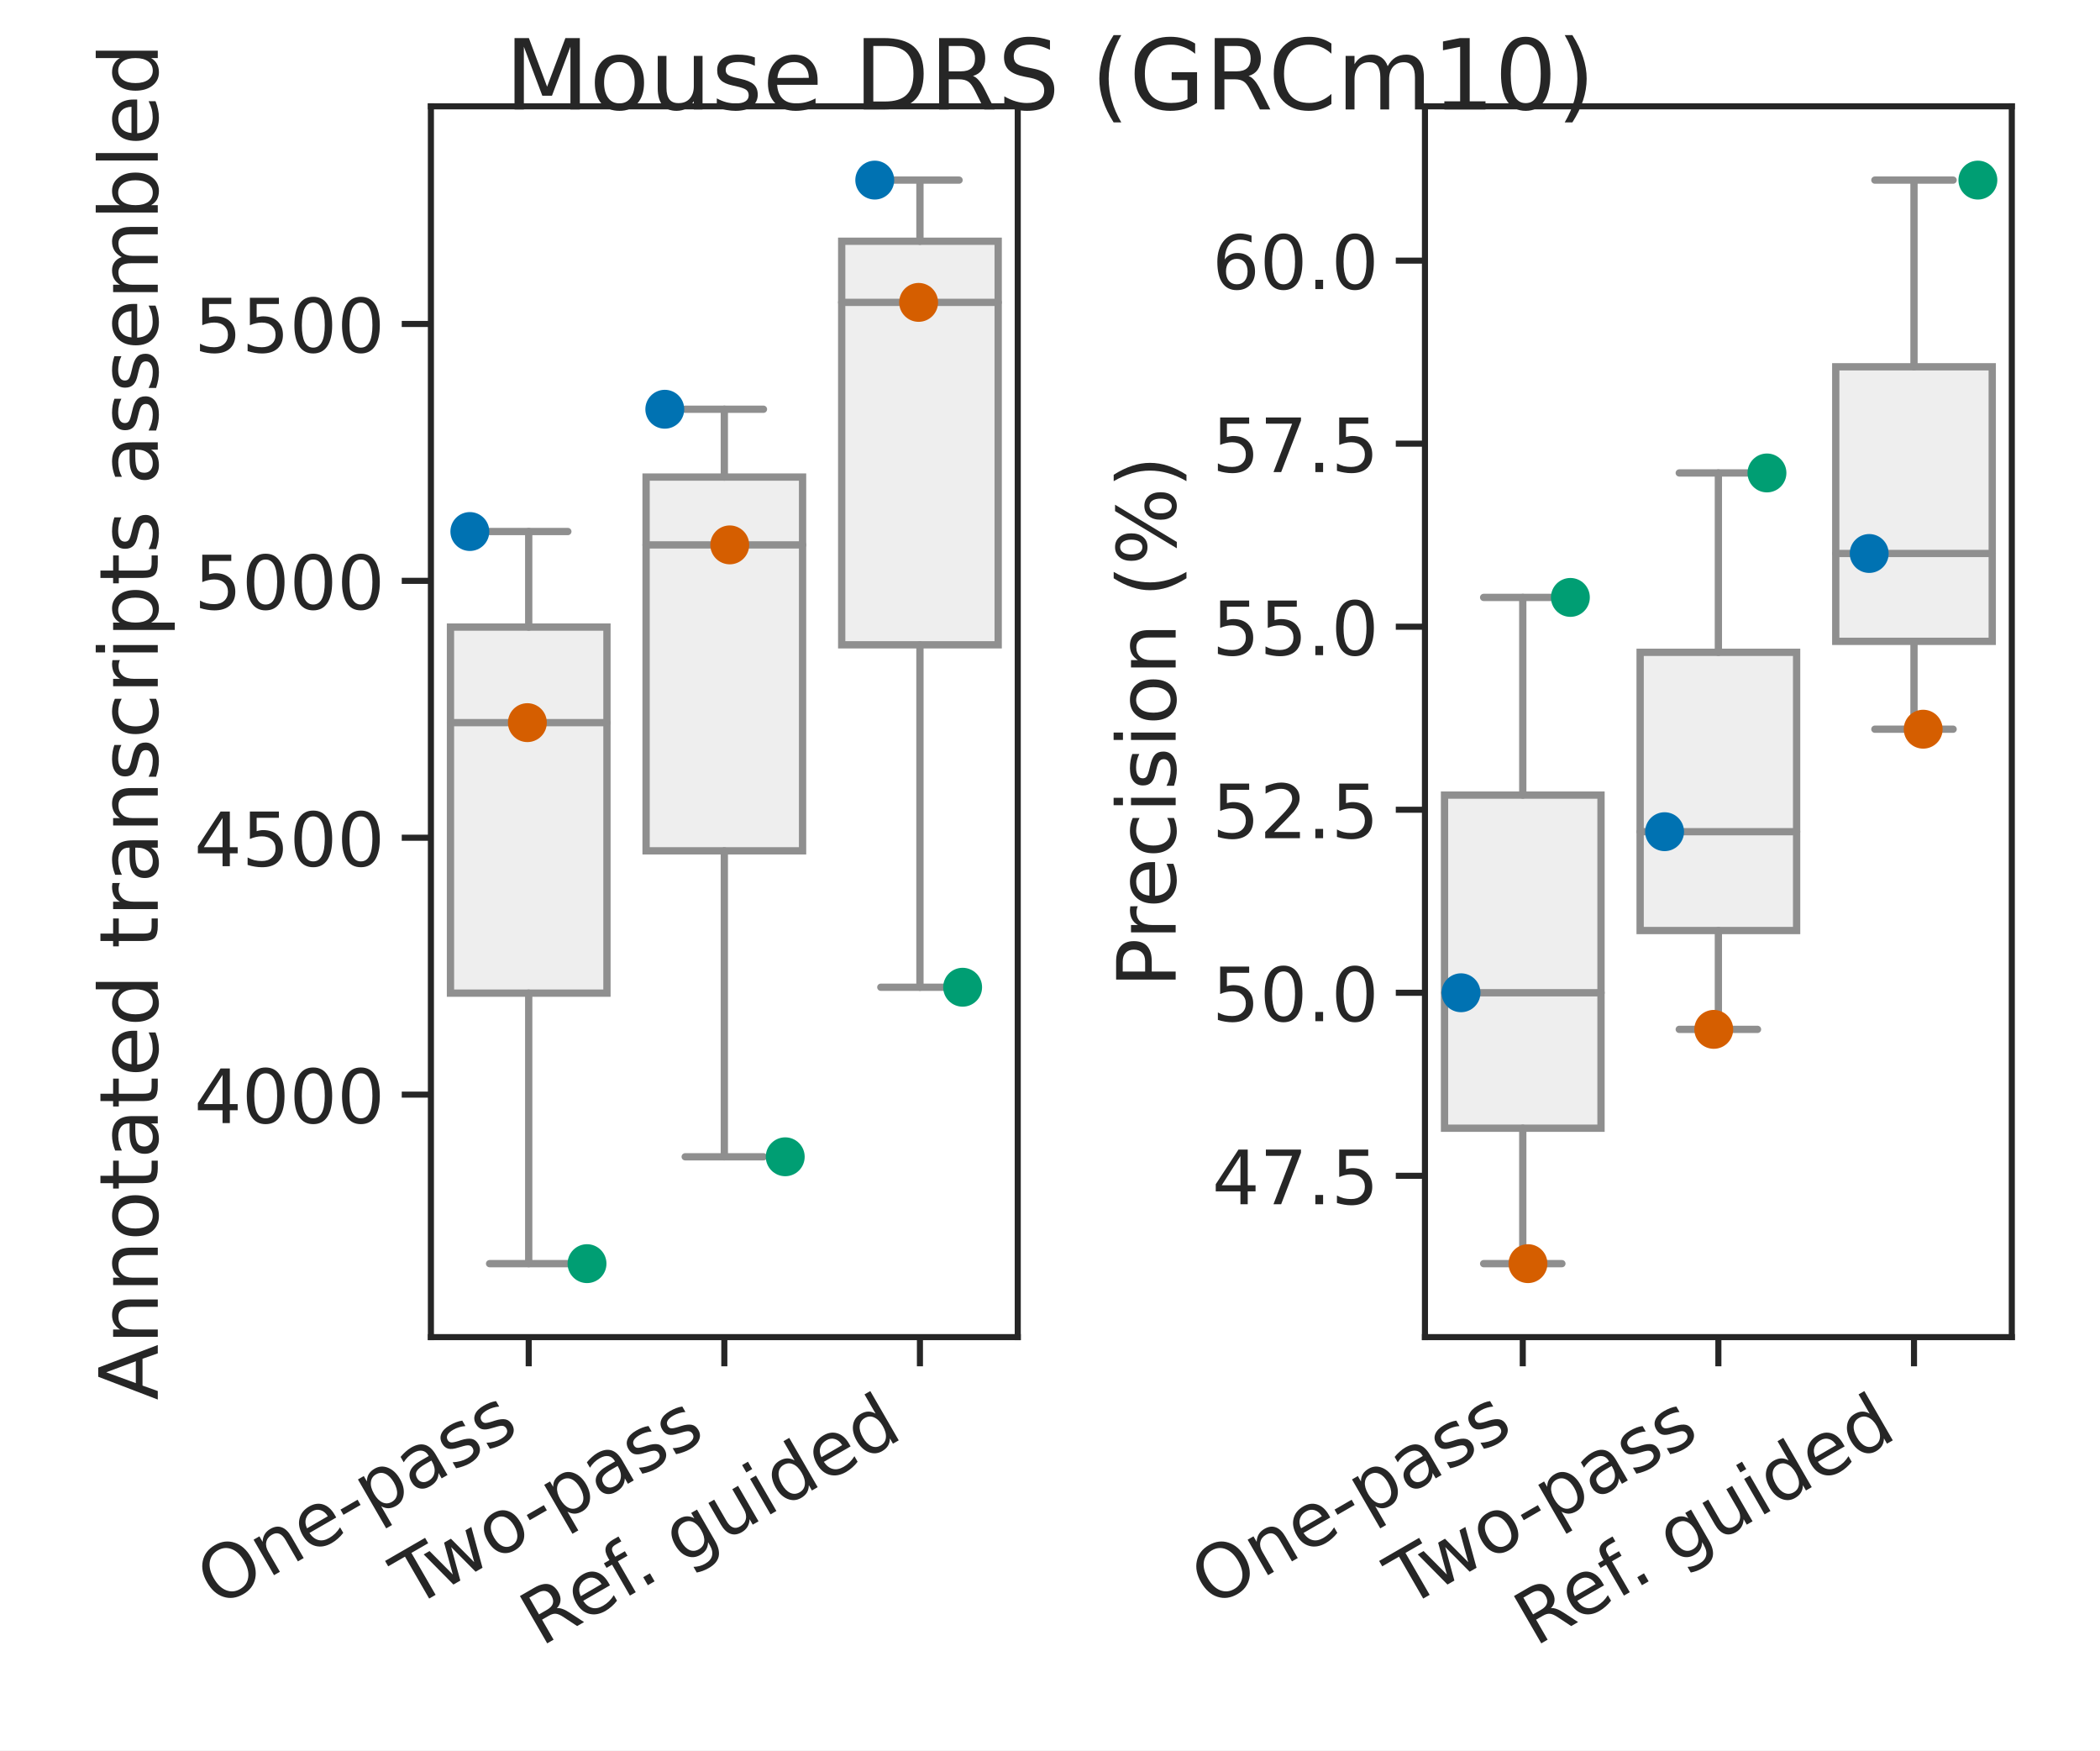
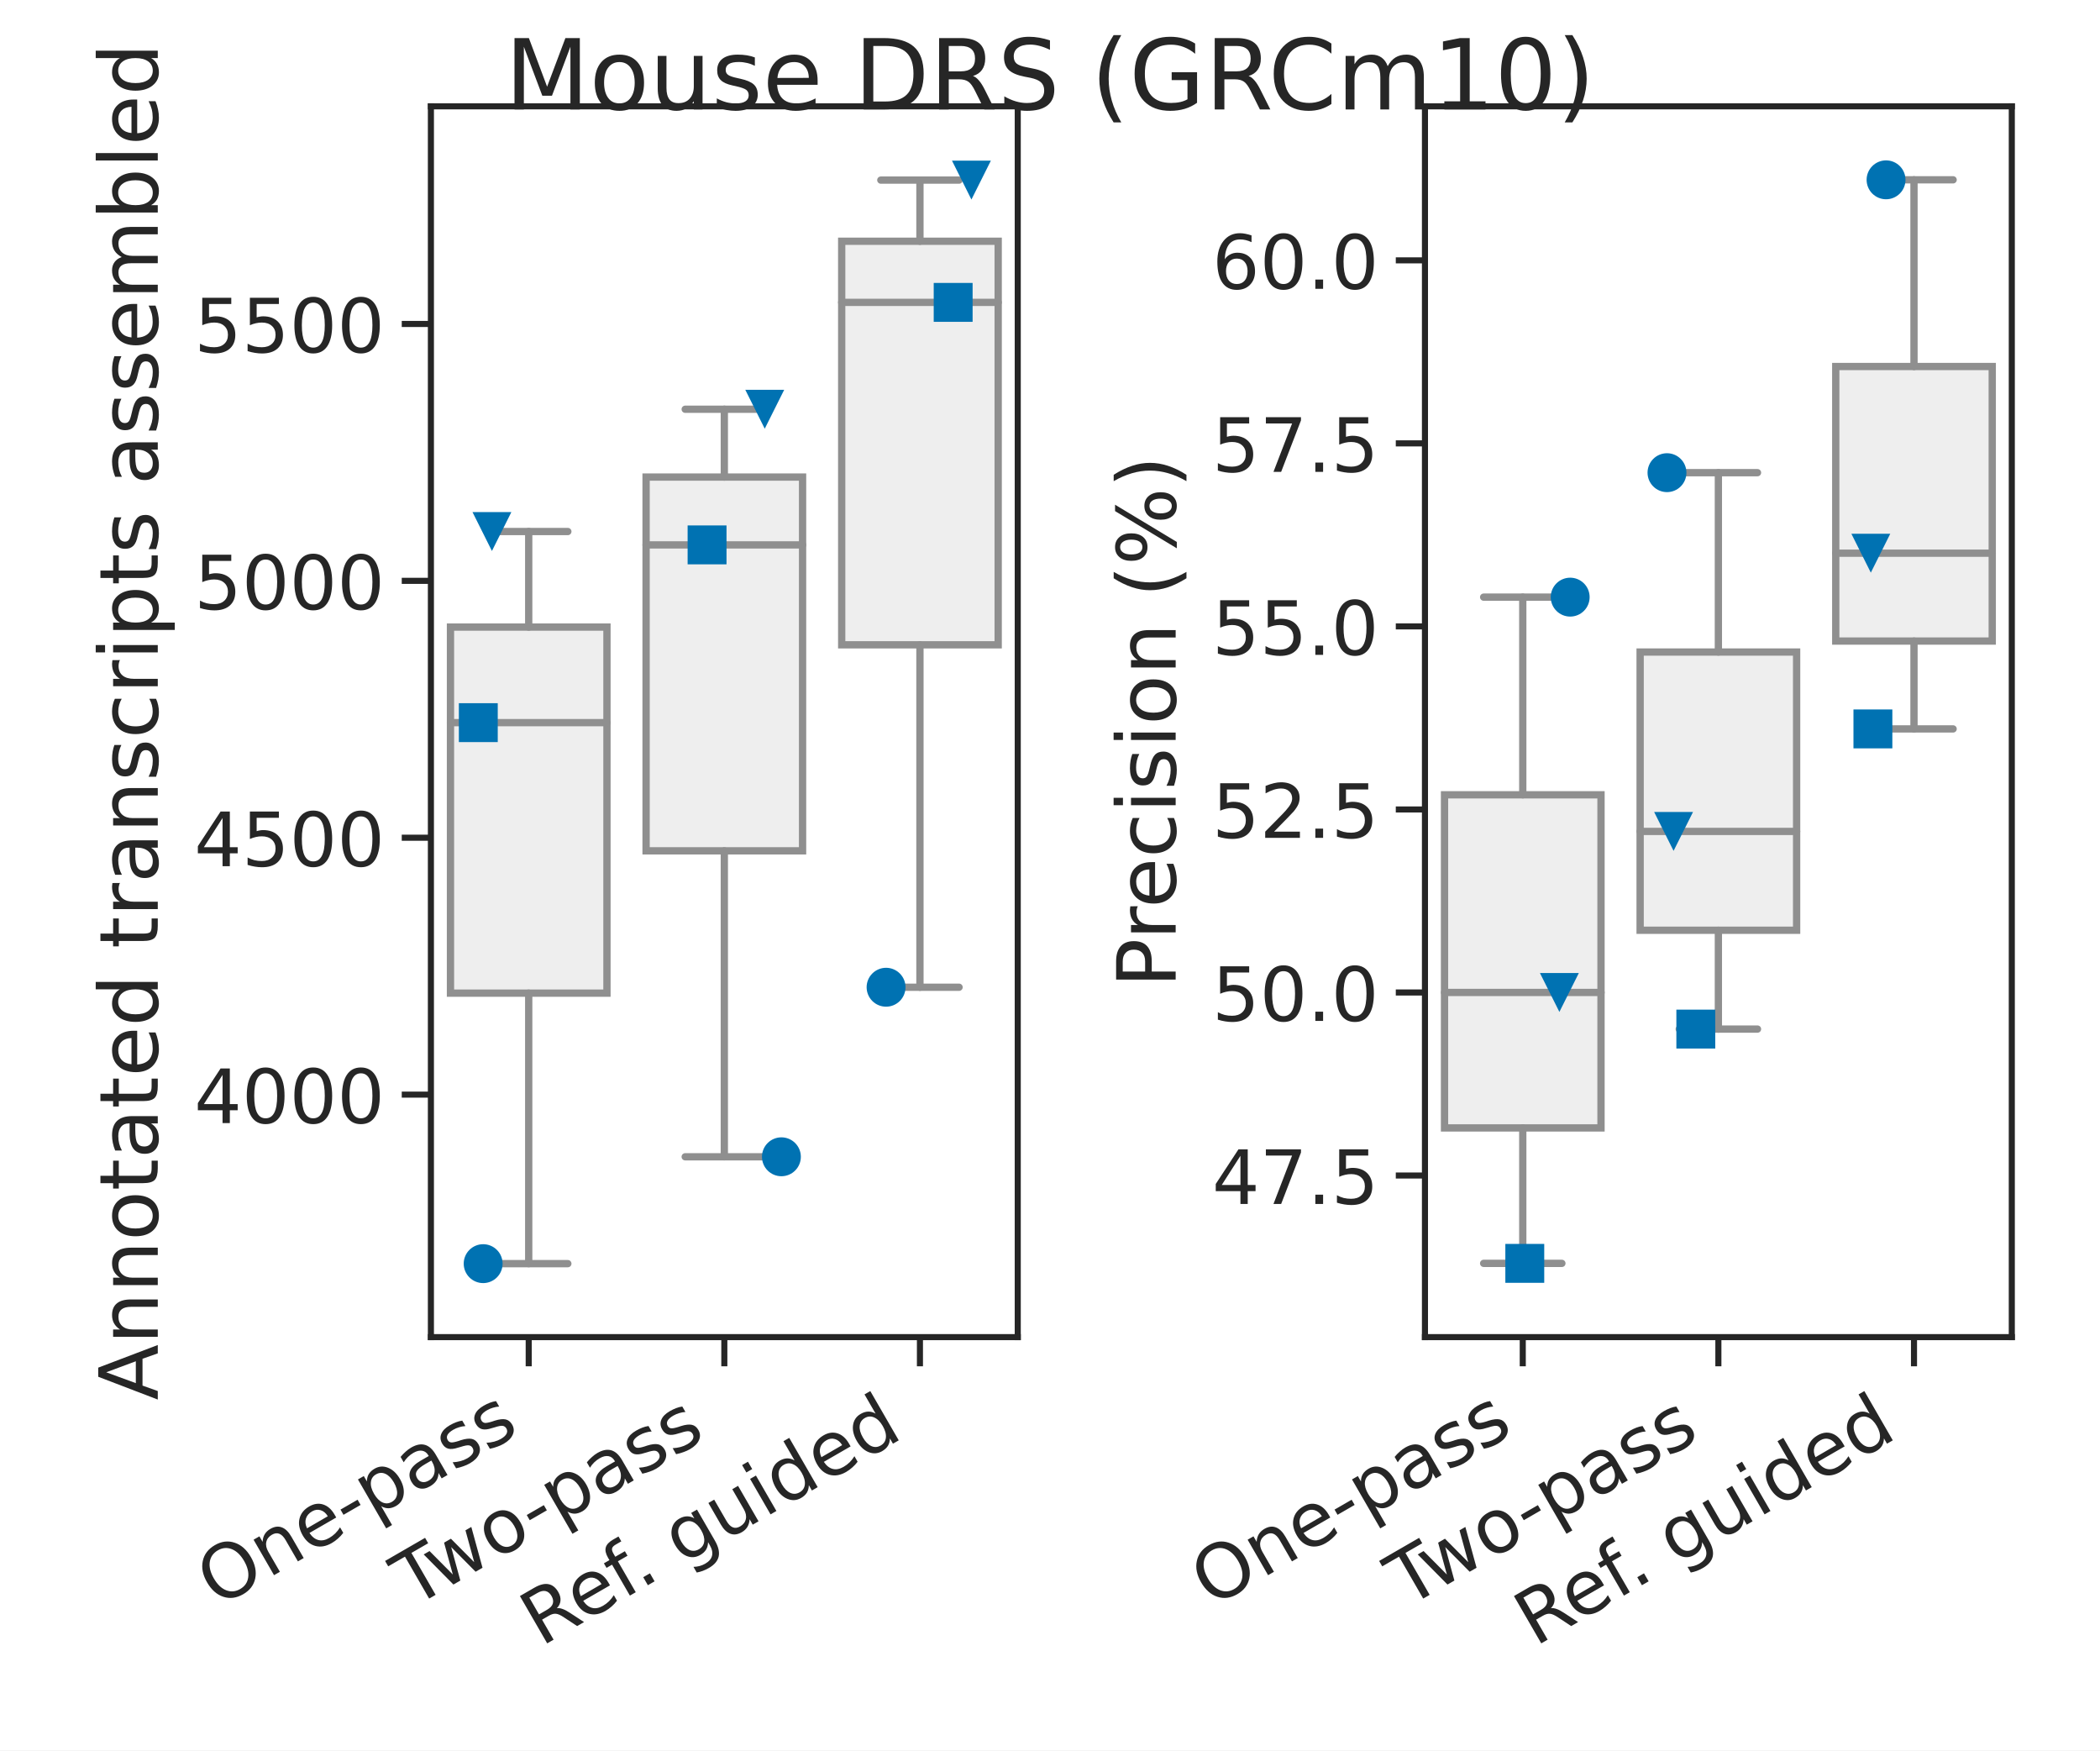
<svg xmlns="http://www.w3.org/2000/svg" xmlns:xlink="http://www.w3.org/1999/xlink" height="360pt" version="1.1" viewBox="0 0 432 360" width="432pt">
  <defs>
    <style type="text/css">
*{stroke-linecap:butt;stroke-linejoin:round;}
  </style>
  </defs>
  <g id="figure_1">
    <g id="patch_1">
      <path d="M 0 360  L 432 360  L 432 0  L 0 0  z " style="fill:#ffffff;" />
    </g>
    <g id="axes_1">
      <g id="patch_2">
        <path d="M 88.644 274.998  L 209.365 274.998  L 209.365 21.869  L 88.644 21.869  z " style="fill:#ffffff;" />
      </g>
      <g id="matplotlib.axis_1">
        <g id="xtick_1">
          <g id="line2d_1">
            <defs>
-               <path d="M 0 0  L 0 6  " id="m695da32467" style="stroke:#262626;stroke-width:1.25;" />
+               <path d="M 0 0  L 0 6  " id="ma10627e81b" style="stroke:#262626;stroke-width:1.25;" />
            </defs>
            <g>
-               <use style="fill:#262626;stroke:#262626;stroke-width:1.25;" x="108.764" xlink:href="#m695da32467" y="274.998" />
+               <use style="fill:#262626;stroke:#262626;stroke-width:1.25;" x="108.764" xlink:href="#ma10627e81b" y="274.998" />
            </g>
          </g>
          <g id="text_1">
            <text style="fill:#262626;font-family:DejaVu Sans;font-size:15.4px;font-style:normal;font-weight:normal;" transform="translate(44.65919 330.7188)rotate(-30)">One-pass</text>
          </g>
        </g>
        <g id="xtick_2">
          <g id="line2d_2">
            <g>
-               <use style="fill:#262626;stroke:#262626;stroke-width:1.25;" x="149.005" xlink:href="#m695da32467" y="274.998" />
+               <use style="fill:#262626;stroke:#262626;stroke-width:1.25;" x="149.005" xlink:href="#ma10627e81b" y="274.998" />
            </g>
          </g>
          <g id="text_2">
            <text style="fill:#262626;font-family:DejaVu Sans;font-size:15.4px;font-style:normal;font-weight:normal;" transform="translate(84.87468 330.7333)rotate(-30)">Two-pass</text>
          </g>
        </g>
        <g id="xtick_3">
          <g id="line2d_3">
            <g>
-               <use style="fill:#262626;stroke:#262626;stroke-width:1.25;" x="189.245" xlink:href="#m695da32467" y="274.998" />
+               <use style="fill:#262626;stroke:#262626;stroke-width:1.25;" x="189.245" xlink:href="#ma10627e81b" y="274.998" />
            </g>
          </g>
          <g id="text_3">
            <text style="fill:#262626;font-family:DejaVu Sans;font-size:15.4px;font-style:normal;font-weight:normal;" transform="translate(111.2574 338.7341)rotate(-30)">Ref. guided</text>
          </g>
        </g>
      </g>
      <g id="matplotlib.axis_2">
        <g id="ytick_1">
          <g id="line2d_4">
            <defs>
-               <path d="M 0 0  L -6 0  " id="ma2fc4b1662" style="stroke:#262626;stroke-width:1.25;" />
+               <path d="M 0 0  L -6 0  " id="m4d443b7592" style="stroke:#262626;stroke-width:1.25;" />
            </defs>
            <g>
-               <use style="fill:#262626;stroke:#262626;stroke-width:1.25;" x="88.644" xlink:href="#ma2fc4b1662" y="225.122" />
+               <use style="fill:#262626;stroke:#262626;stroke-width:1.25;" x="88.644" xlink:href="#m4d443b7592" y="225.122" />
            </g>
          </g>
          <g id="text_4">
            <text style="fill:#262626;font-family:DejaVu Sans;font-size:15.4px;font-style:normal;font-weight:normal;text-anchor:end;" transform="rotate(-0, 79.144, 230.9726)" x="79.144" y="230.973">4000</text>
          </g>
        </g>
        <g id="ytick_2">
          <g id="line2d_5">
            <g>
-               <use style="fill:#262626;stroke:#262626;stroke-width:1.25;" x="88.644" xlink:href="#ma2fc4b1662" y="172.29" />
+               <use style="fill:#262626;stroke:#262626;stroke-width:1.25;" x="88.644" xlink:href="#m4d443b7592" y="172.29" />
            </g>
          </g>
          <g id="text_5">
            <text style="fill:#262626;font-family:DejaVu Sans;font-size:15.4px;font-style:normal;font-weight:normal;text-anchor:end;" transform="rotate(-0, 79.144, 178.1408)" x="79.144" y="178.141">4500</text>
          </g>
        </g>
        <g id="ytick_3">
          <g id="line2d_6">
            <g>
-               <use style="fill:#262626;stroke:#262626;stroke-width:1.25;" x="88.644" xlink:href="#ma2fc4b1662" y="119.458" />
+               <use style="fill:#262626;stroke:#262626;stroke-width:1.25;" x="88.644" xlink:href="#m4d443b7592" y="119.458" />
            </g>
          </g>
          <g id="text_6">
            <text style="fill:#262626;font-family:DejaVu Sans;font-size:15.4px;font-style:normal;font-weight:normal;text-anchor:end;" transform="rotate(-0, 79.144, 125.3091)" x="79.144" y="125.309">5000</text>
          </g>
        </g>
        <g id="ytick_4">
          <g id="line2d_7">
            <g>
-               <use style="fill:#262626;stroke:#262626;stroke-width:1.25;" x="88.644" xlink:href="#ma2fc4b1662" y="66.627" />
+               <use style="fill:#262626;stroke:#262626;stroke-width:1.25;" x="88.644" xlink:href="#m4d443b7592" y="66.627" />
            </g>
          </g>
          <g id="text_7">
            <text style="fill:#262626;font-family:DejaVu Sans;font-size:15.4px;font-style:normal;font-weight:normal;text-anchor:end;" transform="rotate(-0, 79.144, 72.47734)" x="79.144" y="72.477">5500</text>
          </g>
        </g>
        <g id="text_8">
          <text style="fill:#262626;font-family:DejaVu Sans;font-size:16.8px;font-style:normal;font-weight:normal;text-anchor:middle;" transform="rotate(-90, 32.45712, 148.4337)" x="32.457" y="148.434">Annotated transcripts assembled</text>
        </g>
      </g>
      <g id="patch_3">
-         <path clip-path="url(#p6dbe6e8c14)" d="M 92.668 204.253  L 124.86 204.253  L 124.86 128.968  L 92.668 128.968  L 92.668 204.253  z " style="fill:#eeeeee;stroke:#8f8f8f;stroke-linejoin:miter;stroke-width:1.5;" />
+         <path clip-path="url(#p94f10b71d2)" d="M 92.668 204.253  L 124.86 204.253  L 124.86 128.968  L 92.668 128.968  L 92.668 204.253  z " style="fill:#eeeeee;stroke:#8f8f8f;stroke-linejoin:miter;stroke-width:1.5;" />
      </g>
      <g id="patch_4">
-         <path clip-path="url(#p6dbe6e8c14)" d="M 132.909 174.984  L 165.101 174.984  L 165.101 98.114  L 132.909 98.114  L 132.909 174.984  z " style="fill:#eeeeee;stroke:#8f8f8f;stroke-linejoin:miter;stroke-width:1.5;" />
+         <path clip-path="url(#p94f10b71d2)" d="M 132.909 174.984  L 165.101 174.984  L 165.101 98.114  L 132.909 98.114  L 132.909 174.984  z " style="fill:#eeeeee;stroke:#8f8f8f;stroke-linejoin:miter;stroke-width:1.5;" />
      </g>
      <g id="patch_5">
-         <path clip-path="url(#p6dbe6e8c14)" d="M 173.149 132.613  L 205.341 132.613  L 205.341 49.615  L 173.149 49.615  L 173.149 132.613  z " style="fill:#eeeeee;stroke:#8f8f8f;stroke-linejoin:miter;stroke-width:1.5;" />
-       </g>
-       <g id="PathCollection_1" />
-       <g id="PathCollection_2" />
-       <g id="PathCollection_3" />
+         <path clip-path="url(#p94f10b71d2)" d="M 173.149 132.613  L 205.341 132.613  L 205.341 49.615  L 173.149 49.615  L 173.149 132.613  z " style="fill:#eeeeee;stroke:#8f8f8f;stroke-linejoin:miter;stroke-width:1.5;" />
+       </g>
      <g id="line2d_8">
-         <path clip-path="url(#p6dbe6e8c14)" d="M 108.764 204.253  L 108.764 259.885  " style="fill:none;stroke:#8f8f8f;stroke-linecap:round;stroke-width:1.5;" />
+         <path clip-path="url(#p94f10b71d2)" d="M 108.764 204.253  L 108.764 259.885  " style="fill:none;stroke:#8f8f8f;stroke-linecap:round;stroke-width:1.5;" />
      </g>
      <g id="line2d_9">
-         <path clip-path="url(#p6dbe6e8c14)" d="M 108.764 128.968  L 108.764 109.315  " style="fill:none;stroke:#8f8f8f;stroke-linecap:round;stroke-width:1.5;" />
+         <path clip-path="url(#p94f10b71d2)" d="M 108.764 128.968  L 108.764 109.315  " style="fill:none;stroke:#8f8f8f;stroke-linecap:round;stroke-width:1.5;" />
      </g>
      <g id="line2d_10">
-         <path clip-path="url(#p6dbe6e8c14)" d="M 100.716 259.885  L 116.812 259.885  " style="fill:none;stroke:#8f8f8f;stroke-linecap:round;stroke-width:1.5;" />
+         <path clip-path="url(#p94f10b71d2)" d="M 100.716 259.885  L 116.812 259.885  " style="fill:none;stroke:#8f8f8f;stroke-linecap:round;stroke-width:1.5;" />
      </g>
      <g id="line2d_11">
-         <path clip-path="url(#p6dbe6e8c14)" d="M 100.716 109.315  L 116.812 109.315  " style="fill:none;stroke:#8f8f8f;stroke-linecap:round;stroke-width:1.5;" />
+         <path clip-path="url(#p94f10b71d2)" d="M 100.716 109.315  L 116.812 109.315  " style="fill:none;stroke:#8f8f8f;stroke-linecap:round;stroke-width:1.5;" />
      </g>
      <g id="line2d_12" />
      <g id="line2d_13">
-         <path clip-path="url(#p6dbe6e8c14)" d="M 149.005 174.984  L 149.005 237.907  " style="fill:none;stroke:#8f8f8f;stroke-linecap:round;stroke-width:1.5;" />
+         <path clip-path="url(#p94f10b71d2)" d="M 149.005 174.984  L 149.005 237.907  " style="fill:none;stroke:#8f8f8f;stroke-linecap:round;stroke-width:1.5;" />
      </g>
      <g id="line2d_14">
-         <path clip-path="url(#p6dbe6e8c14)" d="M 149.005 98.114  L 149.005 84.167  " style="fill:none;stroke:#8f8f8f;stroke-linecap:round;stroke-width:1.5;" />
+         <path clip-path="url(#p94f10b71d2)" d="M 149.005 98.114  L 149.005 84.167  " style="fill:none;stroke:#8f8f8f;stroke-linecap:round;stroke-width:1.5;" />
      </g>
      <g id="line2d_15">
-         <path clip-path="url(#p6dbe6e8c14)" d="M 140.957 237.907  L 157.053 237.907  " style="fill:none;stroke:#8f8f8f;stroke-linecap:round;stroke-width:1.5;" />
+         <path clip-path="url(#p94f10b71d2)" d="M 140.957 237.907  L 157.053 237.907  " style="fill:none;stroke:#8f8f8f;stroke-linecap:round;stroke-width:1.5;" />
      </g>
      <g id="line2d_16">
-         <path clip-path="url(#p6dbe6e8c14)" d="M 140.957 84.167  L 157.053 84.167  " style="fill:none;stroke:#8f8f8f;stroke-linecap:round;stroke-width:1.5;" />
+         <path clip-path="url(#p94f10b71d2)" d="M 140.957 84.167  L 157.053 84.167  " style="fill:none;stroke:#8f8f8f;stroke-linecap:round;stroke-width:1.5;" />
      </g>
      <g id="line2d_17" />
      <g id="line2d_18">
-         <path clip-path="url(#p6dbe6e8c14)" d="M 189.245 132.613  L 189.245 203.038  " style="fill:none;stroke:#8f8f8f;stroke-linecap:round;stroke-width:1.5;" />
+         <path clip-path="url(#p94f10b71d2)" d="M 189.245 132.613  L 189.245 203.038  " style="fill:none;stroke:#8f8f8f;stroke-linecap:round;stroke-width:1.5;" />
      </g>
      <g id="line2d_19">
-         <path clip-path="url(#p6dbe6e8c14)" d="M 189.245 49.615  L 189.245 37.041  " style="fill:none;stroke:#8f8f8f;stroke-linecap:round;stroke-width:1.5;" />
+         <path clip-path="url(#p94f10b71d2)" d="M 189.245 49.615  L 189.245 37.041  " style="fill:none;stroke:#8f8f8f;stroke-linecap:round;stroke-width:1.5;" />
      </g>
      <g id="line2d_20">
-         <path clip-path="url(#p6dbe6e8c14)" d="M 181.197 203.038  L 197.293 203.038  " style="fill:none;stroke:#8f8f8f;stroke-linecap:round;stroke-width:1.5;" />
+         <path clip-path="url(#p94f10b71d2)" d="M 181.197 203.038  L 197.293 203.038  " style="fill:none;stroke:#8f8f8f;stroke-linecap:round;stroke-width:1.5;" />
      </g>
      <g id="line2d_21">
-         <path clip-path="url(#p6dbe6e8c14)" d="M 181.197 37.041  L 197.293 37.041  " style="fill:none;stroke:#8f8f8f;stroke-linecap:round;stroke-width:1.5;" />
+         <path clip-path="url(#p94f10b71d2)" d="M 181.197 37.041  L 197.293 37.041  " style="fill:none;stroke:#8f8f8f;stroke-linecap:round;stroke-width:1.5;" />
      </g>
      <g id="line2d_22" />
      <g id="line2d_23">
-         <path clip-path="url(#p6dbe6e8c14)" d="M 92.668 148.621  L 124.86 148.621  " style="fill:none;stroke:#8f8f8f;stroke-linecap:round;stroke-width:1.5;" />
+         <path clip-path="url(#p94f10b71d2)" d="M 92.668 148.621  L 124.86 148.621  " style="fill:none;stroke:#8f8f8f;stroke-linecap:round;stroke-width:1.5;" />
      </g>
      <g id="line2d_24">
-         <path clip-path="url(#p6dbe6e8c14)" d="M 132.909 112.062  L 165.101 112.062  " style="fill:none;stroke:#8f8f8f;stroke-linecap:round;stroke-width:1.5;" />
+         <path clip-path="url(#p94f10b71d2)" d="M 132.909 112.062  L 165.101 112.062  " style="fill:none;stroke:#8f8f8f;stroke-linecap:round;stroke-width:1.5;" />
      </g>
      <g id="line2d_25">
-         <path clip-path="url(#p6dbe6e8c14)" d="M 173.149 62.189  L 205.341 62.189  " style="fill:none;stroke:#8f8f8f;stroke-linecap:round;stroke-width:1.5;" />
+         <path clip-path="url(#p94f10b71d2)" d="M 173.149 62.189  L 205.341 62.189  " style="fill:none;stroke:#8f8f8f;stroke-linecap:round;stroke-width:1.5;" />
      </g>
      <g id="patch_6">
        <path d="M 88.644 274.998  L 88.644 21.869  " style="fill:none;stroke:#262626;stroke-linecap:square;stroke-linejoin:miter;stroke-width:1.25;" />
      </g>
      <g id="patch_7">
        <path d="M 209.365 274.998  L 209.365 21.869  " style="fill:none;stroke:#262626;stroke-linecap:square;stroke-linejoin:miter;stroke-width:1.25;" />
      </g>
      <g id="patch_8">
        <path d="M 88.644 274.998  L 209.365 274.998  " style="fill:none;stroke:#262626;stroke-linecap:square;stroke-linejoin:miter;stroke-width:1.25;" />
      </g>
      <g id="patch_9">
        <path d="M 88.644 21.869  L 209.365 21.869  " style="fill:none;stroke:#262626;stroke-linecap:square;stroke-linejoin:miter;stroke-width:1.25;" />
      </g>
+       <g id="PathCollection_1">
+         <defs>
+           <path d="M 0 4  C 1.061 4 2.078 3.579 2.828 2.828  C 3.579 2.078 4 1.061 4 0  C 4 -1.061 3.579 -2.078 2.828 -2.828  C 2.078 -3.579 1.061 -4 0 -4  C -1.061 -4 -2.078 -3.579 -2.828 -2.828  C -3.579 -2.078 -4 -1.061 -4 0  C -4 1.061 -3.579 2.078 -2.828 2.828  C -2.078 3.579 -1.061 4 0 4  z " id="m483aa19366" />
+         </defs>
+         <g clip-path="url(#p94f10b71d2)">
+           <use style="fill:#0072b2;" x="99.392" xlink:href="#m483aa19366" y="259.885" />
+         </g>
+       </g>
+       <g id="PathCollection_2">
+         <g clip-path="url(#p94f10b71d2)">
+           <use style="fill:#0072b2;" x="160.746" xlink:href="#m483aa19366" y="237.907" />
+         </g>
+       </g>
+       <g id="PathCollection_3">
+         <g clip-path="url(#p94f10b71d2)">
+           <use style="fill:#0072b2;" x="182.277" xlink:href="#m483aa19366" y="203.038" />
+         </g>
+       </g>
      <g id="PathCollection_4">
        <defs>
-           <path d="M 0 4  C 1.061 4 2.078 3.579 2.828 2.828  C 3.579 2.078 4 1.061 4 0  C 4 -1.061 3.579 -2.078 2.828 -2.828  C 2.078 -3.579 1.061 -4 0 -4  C -1.061 -4 -2.078 -3.579 -2.828 -2.828  C -3.579 -2.078 -4 -1.061 -4 0  C -4 1.061 -3.579 2.078 -2.828 2.828  C -2.078 3.579 -1.061 4 0 4  z " id="m22bbd0e430" />
+           <path d="M -0 4  L 4 -4  L -4 -4  z " id="m1b0b754f5a" />
        </defs>
-         <g clip-path="url(#p6dbe6e8c14)">
-           <use style="fill:#0072b2;" x="96.655" xlink:href="#m22bbd0e430" y="109.315" />
+         <g clip-path="url(#p94f10b71d2)">
+           <use style="fill:#0072b2;" x="101.197" xlink:href="#m1b0b754f5a" y="109.315" />
        </g>
      </g>
      <g id="PathCollection_5">
+         <g clip-path="url(#p94f10b71d2)">
+           <use style="fill:#0072b2;" x="157.319" xlink:href="#m1b0b754f5a" y="84.167" />
+         </g>
+       </g>
+       <g id="PathCollection_6">
+         <g clip-path="url(#p94f10b71d2)">
+           <use style="fill:#0072b2;" x="199.836" xlink:href="#m1b0b754f5a" y="37.041" />
+         </g>
+       </g>
+       <g id="PathCollection_7">
        <defs>
-           <path d="M 0 4  C 1.061 4 2.078 3.579 2.828 2.828  C 3.579 2.078 4 1.061 4 0  C 4 -1.061 3.579 -2.078 2.828 -2.828  C 2.078 -3.579 1.061 -4 0 -4  C -1.061 -4 -2.078 -3.579 -2.828 -2.828  C -3.579 -2.078 -4 -1.061 -4 0  C -4 1.061 -3.579 2.078 -2.828 2.828  C -2.078 3.579 -1.061 4 0 4  z " id="m26ec87bebe" />
+           <path d="M -4 4  L 4 4  L 4 -4  L -4 -4  z " id="m876f532463" />
        </defs>
-         <g clip-path="url(#p6dbe6e8c14)">
-           <use style="fill:#d55e00;" x="108.49" xlink:href="#m26ec87bebe" y="148.621" />
-         </g>
-       </g>
-       <g id="PathCollection_6">
-         <defs>
-           <path d="M 0 4  C 1.061 4 2.078 3.579 2.828 2.828  C 3.579 2.078 4 1.061 4 0  C 4 -1.061 3.579 -2.078 2.828 -2.828  C 2.078 -3.579 1.061 -4 0 -4  C -1.061 -4 -2.078 -3.579 -2.828 -2.828  C -3.579 -2.078 -4 -1.061 -4 0  C -4 1.061 -3.579 2.078 -2.828 2.828  C -2.078 3.579 -1.061 4 0 4  z " id="mda63f0ee41" />
-         </defs>
-         <g clip-path="url(#p6dbe6e8c14)">
-           <use style="fill:#009e73;" x="120.758" xlink:href="#mda63f0ee41" y="259.885" />
-         </g>
-       </g>
-       <g id="PathCollection_7">
-         <g clip-path="url(#p6dbe6e8c14)">
-           <use style="fill:#0072b2;" x="136.759" xlink:href="#m22bbd0e430" y="84.167" />
+         <g clip-path="url(#p94f10b71d2)">
+           <use style="fill:#0072b2;" x="98.394" xlink:href="#m876f532463" y="148.621" />
        </g>
      </g>
      <g id="PathCollection_8">
-         <g clip-path="url(#p6dbe6e8c14)">
-           <use style="fill:#d55e00;" x="150.122" xlink:href="#m26ec87bebe" y="112.062" />
+         <g clip-path="url(#p94f10b71d2)">
+           <use style="fill:#0072b2;" x="145.453" xlink:href="#m876f532463" y="112.062" />
        </g>
      </g>
      <g id="PathCollection_9">
-         <g clip-path="url(#p6dbe6e8c14)">
-           <use style="fill:#009e73;" x="161.534" xlink:href="#mda63f0ee41" y="237.907" />
-         </g>
-       </g>
-       <g id="PathCollection_10">
-         <g clip-path="url(#p6dbe6e8c14)">
-           <use style="fill:#0072b2;" x="179.95" xlink:href="#m22bbd0e430" y="37.041" />
-         </g>
-       </g>
-       <g id="PathCollection_11">
-         <g clip-path="url(#p6dbe6e8c14)">
-           <use style="fill:#d55e00;" x="188.972" xlink:href="#m26ec87bebe" y="62.189" />
-         </g>
-       </g>
-       <g id="PathCollection_12">
-         <g clip-path="url(#p6dbe6e8c14)">
-           <use style="fill:#009e73;" x="198.027" xlink:href="#mda63f0ee41" y="203.038" />
+         <g clip-path="url(#p94f10b71d2)">
+           <use style="fill:#0072b2;" x="196.079" xlink:href="#m876f532463" y="62.189" />
        </g>
      </g>
    </g>
    <g id="axes_2">
      <g id="patch_10">
        <path d="M 293.135 274.998  L 413.856 274.998  L 413.856 21.869  L 293.135 21.869  z " style="fill:#ffffff;" />
      </g>
      <g id="matplotlib.axis_3">
        <g id="xtick_4">
          <g id="line2d_26">
            <g>
-               <use style="fill:#262626;stroke:#262626;stroke-width:1.25;" x="313.255" xlink:href="#m695da32467" y="274.998" />
+               <use style="fill:#262626;stroke:#262626;stroke-width:1.25;" x="313.255" xlink:href="#ma10627e81b" y="274.998" />
            </g>
          </g>
          <g id="text_9">
            <text style="fill:#262626;font-family:DejaVu Sans;font-size:15.4px;font-style:normal;font-weight:normal;" transform="translate(249.1497 330.7188)rotate(-30)">One-pass</text>
          </g>
        </g>
        <g id="xtick_5">
          <g id="line2d_27">
            <g>
-               <use style="fill:#262626;stroke:#262626;stroke-width:1.25;" x="353.495" xlink:href="#m695da32467" y="274.998" />
+               <use style="fill:#262626;stroke:#262626;stroke-width:1.25;" x="353.495" xlink:href="#ma10627e81b" y="274.998" />
            </g>
          </g>
          <g id="text_10">
            <text style="fill:#262626;font-family:DejaVu Sans;font-size:15.4px;font-style:normal;font-weight:normal;" transform="translate(289.3652 330.7333)rotate(-30)">Two-pass</text>
          </g>
        </g>
        <g id="xtick_6">
          <g id="line2d_28">
            <g>
-               <use style="fill:#262626;stroke:#262626;stroke-width:1.25;" x="393.736" xlink:href="#m695da32467" y="274.998" />
+               <use style="fill:#262626;stroke:#262626;stroke-width:1.25;" x="393.736" xlink:href="#ma10627e81b" y="274.998" />
            </g>
          </g>
          <g id="text_11">
            <text style="fill:#262626;font-family:DejaVu Sans;font-size:15.4px;font-style:normal;font-weight:normal;" transform="translate(315.7479 338.7341)rotate(-30)">Ref. guided</text>
          </g>
        </g>
      </g>
      <g id="matplotlib.axis_4">
        <g id="ytick_5">
          <g id="line2d_29">
            <g>
-               <use style="fill:#262626;stroke:#262626;stroke-width:1.25;" x="293.135" xlink:href="#ma2fc4b1662" y="241.817" />
+               <use style="fill:#262626;stroke:#262626;stroke-width:1.25;" x="293.135" xlink:href="#m4d443b7592" y="241.758" />
            </g>
          </g>
          <g id="text_12">
-             <text style="fill:#262626;font-family:DejaVu Sans;font-size:15.4px;font-style:normal;font-weight:normal;text-anchor:end;" transform="rotate(-0, 283.6345, 247.6674)" x="283.635" y="247.667">47.5</text>
+             <text style="fill:#262626;font-family:DejaVu Sans;font-size:15.4px;font-style:normal;font-weight:normal;text-anchor:end;" transform="rotate(-0, 283.6345, 247.609)" x="283.635" y="247.609">47.5</text>
          </g>
        </g>
        <g id="ytick_6">
          <g id="line2d_30">
            <g>
-               <use style="fill:#262626;stroke:#262626;stroke-width:1.25;" x="293.135" xlink:href="#ma2fc4b1662" y="204.174" />
+               <use style="fill:#262626;stroke:#262626;stroke-width:1.25;" x="293.135" xlink:href="#m4d443b7592" y="204.116" />
            </g>
          </g>
          <g id="text_13">
-             <text style="fill:#262626;font-family:DejaVu Sans;font-size:15.4px;font-style:normal;font-weight:normal;text-anchor:end;" transform="rotate(-0, 283.6345, 210.0248)" x="283.635" y="210.025">50.0</text>
+             <text style="fill:#262626;font-family:DejaVu Sans;font-size:15.4px;font-style:normal;font-weight:normal;text-anchor:end;" transform="rotate(-0, 283.6345, 209.9664)" x="283.635" y="209.966">50.0</text>
          </g>
        </g>
        <g id="ytick_7">
          <g id="line2d_31">
            <g>
-               <use style="fill:#262626;stroke:#262626;stroke-width:1.25;" x="293.135" xlink:href="#ma2fc4b1662" y="166.531" />
+               <use style="fill:#262626;stroke:#262626;stroke-width:1.25;" x="293.135" xlink:href="#m4d443b7592" y="166.473" />
            </g>
          </g>
          <g id="text_14">
-             <text style="fill:#262626;font-family:DejaVu Sans;font-size:15.4px;font-style:normal;font-weight:normal;text-anchor:end;" transform="rotate(-0, 283.6345, 172.3822)" x="283.635" y="172.382">52.5</text>
+             <text style="fill:#262626;font-family:DejaVu Sans;font-size:15.4px;font-style:normal;font-weight:normal;text-anchor:end;" transform="rotate(-0, 283.6345, 172.3238)" x="283.635" y="172.324">52.5</text>
          </g>
        </g>
        <g id="ytick_8">
          <g id="line2d_32">
            <g>
-               <use style="fill:#262626;stroke:#262626;stroke-width:1.25;" x="293.135" xlink:href="#ma2fc4b1662" y="128.889" />
+               <use style="fill:#262626;stroke:#262626;stroke-width:1.25;" x="293.135" xlink:href="#m4d443b7592" y="128.83" />
            </g>
          </g>
          <g id="text_15">
-             <text style="fill:#262626;font-family:DejaVu Sans;font-size:15.4px;font-style:normal;font-weight:normal;text-anchor:end;" transform="rotate(-0, 283.6345, 134.7396)" x="283.635" y="134.74">55.0</text>
+             <text style="fill:#262626;font-family:DejaVu Sans;font-size:15.4px;font-style:normal;font-weight:normal;text-anchor:end;" transform="rotate(-0, 283.6345, 134.6812)" x="283.635" y="134.681">55.0</text>
          </g>
        </g>
        <g id="ytick_9">
          <g id="line2d_33">
            <g>
-               <use style="fill:#262626;stroke:#262626;stroke-width:1.25;" x="293.135" xlink:href="#ma2fc4b1662" y="91.246" />
+               <use style="fill:#262626;stroke:#262626;stroke-width:1.25;" x="293.135" xlink:href="#m4d443b7592" y="91.188" />
            </g>
          </g>
          <g id="text_16">
-             <text style="fill:#262626;font-family:DejaVu Sans;font-size:15.4px;font-style:normal;font-weight:normal;text-anchor:end;" transform="rotate(-0, 283.6345, 97.09694)" x="283.635" y="97.097">57.5</text>
+             <text style="fill:#262626;font-family:DejaVu Sans;font-size:15.4px;font-style:normal;font-weight:normal;text-anchor:end;" transform="rotate(-0, 283.6345, 97.03853)" x="283.635" y="97.039">57.5</text>
          </g>
        </g>
        <g id="ytick_10">
          <g id="line2d_34">
            <g>
-               <use style="fill:#262626;stroke:#262626;stroke-width:1.25;" x="293.135" xlink:href="#ma2fc4b1662" y="53.604" />
+               <use style="fill:#262626;stroke:#262626;stroke-width:1.25;" x="293.135" xlink:href="#m4d443b7592" y="53.545" />
            </g>
          </g>
          <g id="text_17">
-             <text style="fill:#262626;font-family:DejaVu Sans;font-size:15.4px;font-style:normal;font-weight:normal;text-anchor:end;" transform="rotate(-0, 283.6345, 59.45432)" x="283.635" y="59.454">60.0</text>
+             <text style="fill:#262626;font-family:DejaVu Sans;font-size:15.4px;font-style:normal;font-weight:normal;text-anchor:end;" transform="rotate(-0, 283.6345, 59.39592)" x="283.635" y="59.396">60.0</text>
          </g>
        </g>
        <g id="text_18">
          <text style="fill:#262626;font-family:DejaVu Sans;font-size:16.8px;font-style:normal;font-weight:normal;text-anchor:middle;" transform="rotate(-90, 241.8516, 148.4337)" x="241.852" y="148.434">Precision (%)</text>
        </g>
      </g>
      <g id="patch_11">
-         <path clip-path="url(#pbc6609bfaf)" d="M 297.159 232.03  L 329.351 232.03  L 329.351 163.52  L 297.159 163.52  L 297.159 232.03  z " style="fill:#eeeeee;stroke:#8f8f8f;stroke-linejoin:miter;stroke-width:1.5;" />
+         <path clip-path="url(#p923a10e2e4)" d="M 297.159 231.971  L 329.351 231.971  L 329.351 163.462  L 297.159 163.462  L 297.159 231.971  z " style="fill:#eeeeee;stroke:#8f8f8f;stroke-linejoin:miter;stroke-width:1.5;" />
      </g>
      <g id="patch_12">
-         <path clip-path="url(#pbc6609bfaf)" d="M 337.399 191.375  L 369.591 191.375  L 369.591 134.159  L 337.399 134.159  L 337.399 191.375  z " style="fill:#eeeeee;stroke:#8f8f8f;stroke-linejoin:miter;stroke-width:1.5;" />
+         <path clip-path="url(#p923a10e2e4)" d="M 337.399 191.317  L 369.591 191.317  L 369.591 134.1  L 337.399 134.1  L 337.399 191.317  z " style="fill:#eeeeee;stroke:#8f8f8f;stroke-linejoin:miter;stroke-width:1.5;" />
      </g>
      <g id="patch_13">
-         <path clip-path="url(#pbc6609bfaf)" d="M 377.64 131.9  L 409.832 131.9  L 409.832 75.436  L 377.64 75.436  L 377.64 131.9  z " style="fill:#eeeeee;stroke:#8f8f8f;stroke-linejoin:miter;stroke-width:1.5;" />
-       </g>
-       <g id="PathCollection_13" />
-       <g id="PathCollection_14" />
-       <g id="PathCollection_15" />
+         <path clip-path="url(#p923a10e2e4)" d="M 377.64 131.842  L 409.832 131.842  L 409.832 75.378  L 377.64 75.378  L 377.64 131.842  z " style="fill:#eeeeee;stroke:#8f8f8f;stroke-linejoin:miter;stroke-width:1.5;" />
+       </g>
      <g id="line2d_35">
-         <path clip-path="url(#pbc6609bfaf)" d="M 313.255 232.03  L 313.255 259.885  " style="fill:none;stroke:#8f8f8f;stroke-linecap:round;stroke-width:1.5;" />
+         <path clip-path="url(#p923a10e2e4)" d="M 313.255 231.971  L 313.255 259.827  " style="fill:none;stroke:#8f8f8f;stroke-linecap:round;stroke-width:1.5;" />
      </g>
      <g id="line2d_36">
-         <path clip-path="url(#pbc6609bfaf)" d="M 313.255 163.52  L 313.255 122.866  " style="fill:none;stroke:#8f8f8f;stroke-linecap:round;stroke-width:1.5;" />
+         <path clip-path="url(#p923a10e2e4)" d="M 313.255 163.462  L 313.255 122.808  " style="fill:none;stroke:#8f8f8f;stroke-linecap:round;stroke-width:1.5;" />
      </g>
      <g id="line2d_37">
-         <path clip-path="url(#pbc6609bfaf)" d="M 305.207 259.885  L 321.303 259.885  " style="fill:none;stroke:#8f8f8f;stroke-linecap:round;stroke-width:1.5;" />
+         <path clip-path="url(#p923a10e2e4)" d="M 305.207 259.827  L 321.303 259.827  " style="fill:none;stroke:#8f8f8f;stroke-linecap:round;stroke-width:1.5;" />
      </g>
      <g id="line2d_38">
-         <path clip-path="url(#pbc6609bfaf)" d="M 305.207 122.866  L 321.303 122.866  " style="fill:none;stroke:#8f8f8f;stroke-linecap:round;stroke-width:1.5;" />
+         <path clip-path="url(#p923a10e2e4)" d="M 305.207 122.808  L 321.303 122.808  " style="fill:none;stroke:#8f8f8f;stroke-linecap:round;stroke-width:1.5;" />
      </g>
      <g id="line2d_39" />
      <g id="line2d_40">
-         <path clip-path="url(#pbc6609bfaf)" d="M 353.495 191.375  L 353.495 211.703  " style="fill:none;stroke:#8f8f8f;stroke-linecap:round;stroke-width:1.5;" />
+         <path clip-path="url(#p923a10e2e4)" d="M 353.495 191.317  L 353.495 211.644  " style="fill:none;stroke:#8f8f8f;stroke-linecap:round;stroke-width:1.5;" />
      </g>
      <g id="line2d_41">
-         <path clip-path="url(#pbc6609bfaf)" d="M 353.495 134.159  L 353.495 97.269  " style="fill:none;stroke:#8f8f8f;stroke-linecap:round;stroke-width:1.5;" />
+         <path clip-path="url(#p923a10e2e4)" d="M 353.495 134.1  L 353.495 97.211  " style="fill:none;stroke:#8f8f8f;stroke-linecap:round;stroke-width:1.5;" />
      </g>
      <g id="line2d_42">
-         <path clip-path="url(#pbc6609bfaf)" d="M 345.447 211.703  L 361.543 211.703  " style="fill:none;stroke:#8f8f8f;stroke-linecap:round;stroke-width:1.5;" />
+         <path clip-path="url(#p923a10e2e4)" d="M 345.447 211.644  L 361.543 211.644  " style="fill:none;stroke:#8f8f8f;stroke-linecap:round;stroke-width:1.5;" />
      </g>
      <g id="line2d_43">
-         <path clip-path="url(#pbc6609bfaf)" d="M 345.447 97.269  L 361.543 97.269  " style="fill:none;stroke:#8f8f8f;stroke-linecap:round;stroke-width:1.5;" />
+         <path clip-path="url(#p923a10e2e4)" d="M 345.447 97.211  L 361.543 97.211  " style="fill:none;stroke:#8f8f8f;stroke-linecap:round;stroke-width:1.5;" />
      </g>
      <g id="line2d_44" />
      <g id="line2d_45">
-         <path clip-path="url(#pbc6609bfaf)" d="M 393.736 131.9  L 393.736 149.969  " style="fill:none;stroke:#8f8f8f;stroke-linecap:round;stroke-width:1.5;" />
+         <path clip-path="url(#p923a10e2e4)" d="M 393.736 131.842  L 393.736 149.91  " style="fill:none;stroke:#8f8f8f;stroke-linecap:round;stroke-width:1.5;" />
      </g>
      <g id="line2d_46">
-         <path clip-path="url(#pbc6609bfaf)" d="M 393.736 75.436  L 393.736 37.041  " style="fill:none;stroke:#8f8f8f;stroke-linecap:round;stroke-width:1.5;" />
+         <path clip-path="url(#p923a10e2e4)" d="M 393.736 75.378  L 393.736 36.982  " style="fill:none;stroke:#8f8f8f;stroke-linecap:round;stroke-width:1.5;" />
      </g>
      <g id="line2d_47">
-         <path clip-path="url(#pbc6609bfaf)" d="M 385.688 149.969  L 401.784 149.969  " style="fill:none;stroke:#8f8f8f;stroke-linecap:round;stroke-width:1.5;" />
+         <path clip-path="url(#p923a10e2e4)" d="M 385.688 149.91  L 401.784 149.91  " style="fill:none;stroke:#8f8f8f;stroke-linecap:round;stroke-width:1.5;" />
      </g>
      <g id="line2d_48">
-         <path clip-path="url(#pbc6609bfaf)" d="M 385.688 37.041  L 401.784 37.041  " style="fill:none;stroke:#8f8f8f;stroke-linecap:round;stroke-width:1.5;" />
+         <path clip-path="url(#p923a10e2e4)" d="M 385.688 36.982  L 401.784 36.982  " style="fill:none;stroke:#8f8f8f;stroke-linecap:round;stroke-width:1.5;" />
      </g>
      <g id="line2d_49" />
      <g id="line2d_50">
-         <path clip-path="url(#pbc6609bfaf)" d="M 297.159 204.174  L 329.351 204.174  " style="fill:none;stroke:#8f8f8f;stroke-linecap:round;stroke-width:1.5;" />
+         <path clip-path="url(#p923a10e2e4)" d="M 297.159 204.116  L 329.351 204.116  " style="fill:none;stroke:#8f8f8f;stroke-linecap:round;stroke-width:1.5;" />
      </g>
      <g id="line2d_51">
-         <path clip-path="url(#pbc6609bfaf)" d="M 337.399 171.048  L 369.591 171.048  " style="fill:none;stroke:#8f8f8f;stroke-linecap:round;stroke-width:1.5;" />
+         <path clip-path="url(#p923a10e2e4)" d="M 337.399 170.99  L 369.591 170.99  " style="fill:none;stroke:#8f8f8f;stroke-linecap:round;stroke-width:1.5;" />
      </g>
      <g id="line2d_52">
-         <path clip-path="url(#pbc6609bfaf)" d="M 377.64 113.832  L 409.832 113.832  " style="fill:none;stroke:#8f8f8f;stroke-linecap:round;stroke-width:1.5;" />
+         <path clip-path="url(#p923a10e2e4)" d="M 377.64 113.773  L 409.832 113.773  " style="fill:none;stroke:#8f8f8f;stroke-linecap:round;stroke-width:1.5;" />
      </g>
      <g id="patch_14">
        <path d="M 293.135 274.998  L 293.135 21.869  " style="fill:none;stroke:#262626;stroke-linecap:square;stroke-linejoin:miter;stroke-width:1.25;" />
      </g>
      <g id="patch_15">
        <path d="M 413.856 274.998  L 413.856 21.869  " style="fill:none;stroke:#262626;stroke-linecap:square;stroke-linejoin:miter;stroke-width:1.25;" />
      </g>
      <g id="patch_16">
        <path d="M 293.135 274.998  L 413.856 274.998  " style="fill:none;stroke:#262626;stroke-linecap:square;stroke-linejoin:miter;stroke-width:1.25;" />
      </g>
      <g id="patch_17">
        <path d="M 293.135 21.869  L 413.856 21.869  " style="fill:none;stroke:#262626;stroke-linecap:square;stroke-linejoin:miter;stroke-width:1.25;" />
      </g>
+       <g id="PathCollection_10">
+         <g clip-path="url(#p923a10e2e4)">
+           <use style="fill:#0072b2;" x="323.01" xlink:href="#m483aa19366" y="122.808" />
+         </g>
+       </g>
+       <g id="PathCollection_11">
+         <g clip-path="url(#p923a10e2e4)">
+           <use style="fill:#0072b2;" x="342.923" xlink:href="#m483aa19366" y="97.211" />
+         </g>
+       </g>
+       <g id="PathCollection_12">
+         <g clip-path="url(#p923a10e2e4)">
+           <use style="fill:#0072b2;" x="387.988" xlink:href="#m483aa19366" y="36.982" />
+         </g>
+       </g>
+       <g id="PathCollection_13">
+         <g clip-path="url(#p923a10e2e4)">
+           <use style="fill:#0072b2;" x="320.788" xlink:href="#m1b0b754f5a" y="204.116" />
+         </g>
+       </g>
+       <g id="PathCollection_14">
+         <g clip-path="url(#p923a10e2e4)">
+           <use style="fill:#0072b2;" x="344.278" xlink:href="#m1b0b754f5a" y="170.99" />
+         </g>
+       </g>
+       <g id="PathCollection_15">
+         <g clip-path="url(#p923a10e2e4)">
+           <use style="fill:#0072b2;" x="384.856" xlink:href="#m1b0b754f5a" y="113.773" />
+         </g>
+       </g>
      <g id="PathCollection_16">
-         <g clip-path="url(#pbc6609bfaf)">
-           <use style="fill:#0072b2;" x="300.55" xlink:href="#m22bbd0e430" y="204.174" />
+         <g clip-path="url(#p923a10e2e4)">
+           <use style="fill:#0072b2;" x="313.671" xlink:href="#m876f532463" y="259.827" />
        </g>
      </g>
      <g id="PathCollection_17">
-         <g clip-path="url(#pbc6609bfaf)">
-           <use style="fill:#d55e00;" x="314.326" xlink:href="#m26ec87bebe" y="259.885" />
+         <g clip-path="url(#p923a10e2e4)">
+           <use style="fill:#0072b2;" x="348.853" xlink:href="#m876f532463" y="211.644" />
        </g>
      </g>
      <g id="PathCollection_18">
-         <g clip-path="url(#pbc6609bfaf)">
-           <use style="fill:#009e73;" x="323.049" xlink:href="#mda63f0ee41" y="122.866" />
-         </g>
-       </g>
-       <g id="PathCollection_19">
-         <g clip-path="url(#pbc6609bfaf)">
-           <use style="fill:#0072b2;" x="342.43" xlink:href="#m22bbd0e430" y="171.048" />
-         </g>
-       </g>
-       <g id="PathCollection_20">
-         <g clip-path="url(#pbc6609bfaf)">
-           <use style="fill:#d55e00;" x="352.545" xlink:href="#m26ec87bebe" y="211.703" />
-         </g>
-       </g>
-       <g id="PathCollection_21">
-         <g clip-path="url(#pbc6609bfaf)">
-           <use style="fill:#009e73;" x="363.488" xlink:href="#mda63f0ee41" y="97.269" />
-         </g>
-       </g>
-       <g id="PathCollection_22">
-         <g clip-path="url(#pbc6609bfaf)">
-           <use style="fill:#0072b2;" x="384.523" xlink:href="#m22bbd0e430" y="113.832" />
-         </g>
-       </g>
-       <g id="PathCollection_23">
-         <g clip-path="url(#pbc6609bfaf)">
-           <use style="fill:#d55e00;" x="395.626" xlink:href="#m26ec87bebe" y="149.969" />
-         </g>
-       </g>
-       <g id="PathCollection_24">
-         <g clip-path="url(#pbc6609bfaf)">
-           <use style="fill:#009e73;" x="406.88" xlink:href="#mda63f0ee41" y="37.041" />
+         <g clip-path="url(#p923a10e2e4)">
+           <use style="fill:#0072b2;" x="385.283" xlink:href="#m876f532463" y="149.91" />
        </g>
      </g>
    </g>
    <g id="text_19">
      <text style="fill:#262626;font-family:DejaVu Sans;font-size:20.16px;font-style:normal;font-weight:normal;text-anchor:middle;" transform="rotate(-0, 216, 22.51845)" x="216" y="22.518">Mouse DRS (GRCm10)</text>
    </g>
  </g>
  <defs>
-     <clipPath id="p6dbe6e8c14">
+     <clipPath id="p94f10b71d2">
      <rect height="253.129" width="120.722" x="88.644" y="21.869" />
    </clipPath>
-     <clipPath id="pbc6609bfaf">
+     <clipPath id="p923a10e2e4">
      <rect height="253.129" width="120.722" x="293.135" y="21.869" />
    </clipPath>
  </defs>
</svg>
